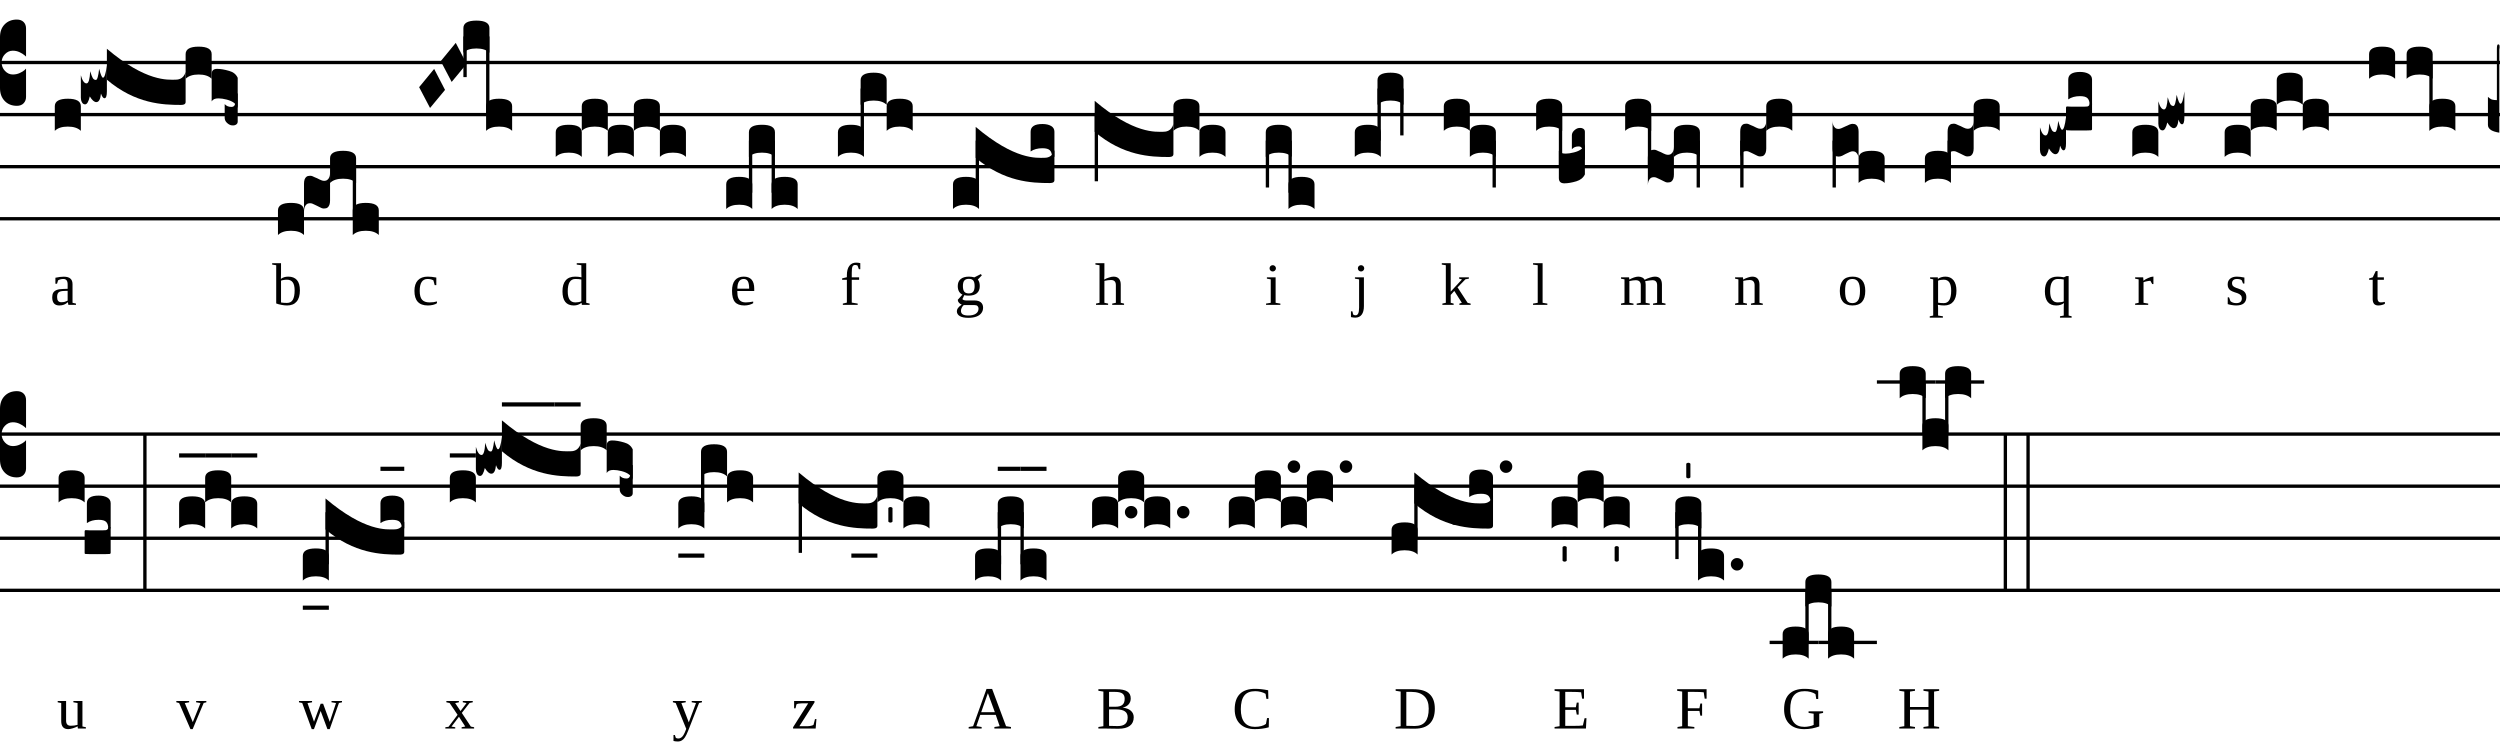
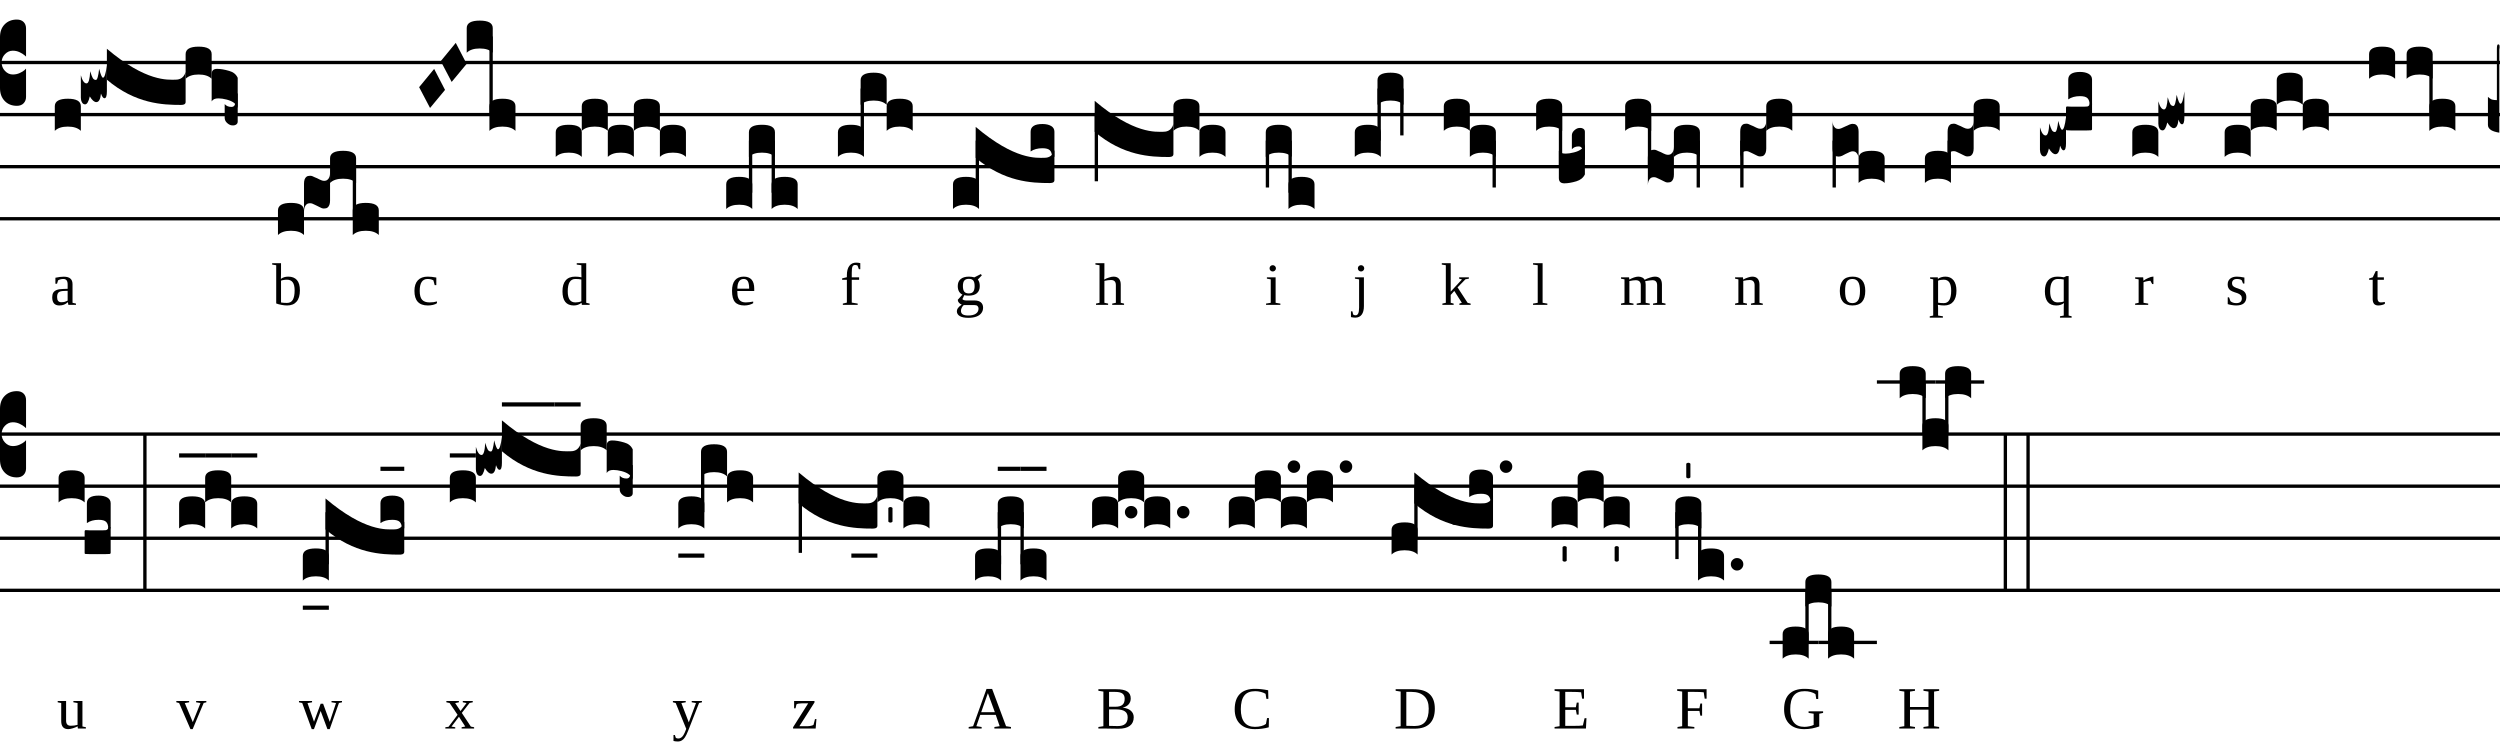
<svg xmlns="http://www.w3.org/2000/svg" xmlns:xlink="http://www.w3.org/1999/xlink" version="1.1" class="Exsurge ChantScore" width="600" height="180.178" viewBox="0 0 600 180.178">
  <g>
    <defs>
      <g id="VerticalEpisemaAbove" class="glyph" transform="scale(0.0625)">
        <path d="M-8-4c2 3 6 4 8 4s6-1 8-4v-52c-2-3-6-4-8-4s-6 1-8 4z">
</path>
      </g>
      <g id="Mora" class="glyph" transform="scale(0.0625)">
        <path d="M47.478-24c6.957 0 12.793 2.288 17.49 6.883C69.662-12.52 72-6.904 72-.267c0 6.64-2.337 12.352-7.033 17.118C60.27 21.618 54.435 24 47.477 24c-6.26 0-11.748-2.383-16.444-7.15C26.337 12.086 24 6.374 24-.265c0-6.638 2.337-12.255 7.033-16.85C35.73-21.713 41.217-24 47.478-24z">
</path>
      </g>
      <g id="PunctumQuadratum" class="glyph" transform="scale(0.0625)">
        <path d="M0-60.906c33.333 0 50 9.635 50 28.906v94.53C39.062 51.595 22.396 46.126 0 46.126s-39.063 5.47-50 16.406V-32c0-19.27 16.667-28.906 50-28.906z">
</path>
      </g>
      <g id="Quilisma" class="glyph" transform="scale(0.0625)">
        <path d="M-50 34.938V-51c5.73 20.833 13.02 31.25 21.875 31.25 7.813 0 12.5-15.625 14.063-46.875 3.645 12.5 6.9 21.224 9.765 26.172s6.9 7.422 12.11 7.422c5.208 0 9.374-14.324 12.5-42.97 5.73 22.917 10.677 34.375 14.843 34.375 5.73 0 10.677-15.885 14.844-47.656v100c0 17.707-3.125 26.56-9.375 26.56-4.688 0-9.115-5.988-13.28-17.968-2.085 21.875-8.074 32.813-17.97 32.813-7.813 0-16.146-7.292-25-21.875-4.688 20.312-10.677 30.47-17.97 30.47-5.207 0-9.244-2.605-12.108-7.814C-48.568 47.698-50 41.708-50 34.938z">
</path>
      </g>
      <g id="Porrectus1" class="glyph" transform="scale(0.0625)">
        <path d="M-50 -52.75C101.027 75.5 185.549 66 212.544 66C221.044 66 244.244 65.5 252.344 36.3L252.344 151.9C252.344 162.7 239.544 162.9 233.644 162.9C165.791 162.9 59.452 159.024 -50 66z">
</path>
      </g>
      <g id="None" class="glyph" transform="scale(0.0625)">
        <g>
</g>
      </g>
      <g id="BeginningDesLiquescent" class="glyph" transform="scale(0.0625)">
        <path d="M-50-56.03c0-13.022 7.03-19.532 21.094-19.532 13.02 0 28.385 2.604 46.093 7.812C32.813-63.583 43.75-54.73 50-41.187V76C45.833 59.854 31.77 48.656 7.812 42.406c-11.98-3.125-22.656-4.687-32.03-4.687-13.022 0-21.615 3.905-25.782 11.718v-105.47z">
</path>
      </g>
      <g id="TerminatingDesLiquescent" class="glyph" transform="scale(0.0625)">
        <path d="M-9.375-48.156V-80.97H0V26.845c0 5.73-2.604 9.896-7.813 12.5-3.125 1.562-6.51 2.343-10.156 2.343-2.603 0-5.207-.26-7.81-.78-5.73-1.563-11.2-4.95-16.407-10.157C-47.398 25.542-50 19.292-50 12v-52.344c6.25 7.292 14.844 10.938 25.78 10.938 9.897 0 14.845-6.25 14.845-18.75z">
</path>
      </g>
      <g id="OriscusAsc" class="glyph" transform="scale(0.0625)">
        <path d="M50 30.25c0 12.5-3.125 21.354-9.375 26.562-3.125 2.605-7.813 3.907-14.063 3.907-3.125 0-5.99-.522-8.593-1.564-2.605-1.04-5.6-2.474-8.986-4.297C5.6 53.035 2.734 51.603.39 50.56c-2.343-1.04-5.338-2.474-8.984-4.296-3.646-1.823-6.77-3.256-9.375-4.297-2.603-1.043-5.468-1.564-8.593-1.564-6.25 0-10.937 1.563-14.062 4.688C-46.875 50.824-50 59.677-50 71.656v-106.25c0-13.02 3.125-21.875 9.375-26.562 3.125-2.604 7.813-3.906 14.063-3.907 3.125 0 5.99.52 8.593 1.563 2.605 1.042 5.73 2.474 9.376 4.297 3.646 1.823 6.51 2.995 8.594 3.516l10.938 5.468c6.25 3.126 11.458 4.69 15.624 4.69 6.25 0 10.938-1.564 14.063-4.69C46.875-55.426 50-64.02 50-76V30.25z">
</path>
      </g>
      <g id="PunctumInclinatumAscendens" class="glyph" transform="scale(0.0625)">
        <path d="M7.921-75.365L49.726 5.226-7.84 74.589-49.726-5.226z">
</path>
      </g>
      <g id="PodatusUpperShort" class="glyph" transform="scale(0.0625)">
        <path d="M-46.094-63.78c13.542 0 24.61 2.473 33.203 7.42C-4.298-51.41 0-43.99 0-34.093V62h-9.375c0-10.938-2.604-19.14-7.812-24.61-5.21-5.468-14.844-8.203-28.907-8.202-18.23 0-33.333 4.166-45.312 12.5v-75.782c0-19.79 15.104-29.687 45.312-29.687z">
</path>
      </g>
      <g id="BeginningAscLiquescent" class="glyph" transform="scale(0.0625)">
        <path d="M-50 43.688V-61c4.167 7.292 12.76 10.938 25.78 10.938 9.376 0 20.053-1.563 32.032-4.688C31.773-60.48 45.833-71.677 50-88.344v117.97C43.75 42.645 32.812 51.5 17.187 56.186-.52 61.398-15.886 64-28.906 64-42.97 64-50 57.23-50 43.687z">
</path>
      </g>
      <g id="TerminatingAscLiquescent" class="glyph" transform="scale(0.0625)">
        <path d="M-9.375 40.22c0-11.98-4.948-17.97-14.844-17.97-10.936 0-19.53 3.646-25.78 10.938v-53.126c0-6.77 2.604-12.76 7.813-17.968 5.208-5.21 10.677-8.594 16.406-10.157 2.603-.52 5.207-.78 7.81-.78 3.647 0 7.032.78 10.157 2.343C-2.603-43.896 0-39.73 0-34V73.03h-9.375V40.22z">
</path>
      </g>
      <g id="OriscusDes" class="glyph" transform="scale(0.0625)">
        <path d="M-50 30.844v-106.25c0 11.458 3.125 20.052 9.375 25.78 3.125 3.126 7.813 4.69 14.063 4.688 4.687 0 13.41-3.255 26.17-9.765 12.762-6.51 21.746-9.766 26.954-9.766 6.25 0 10.938 1.303 14.063 3.907C46.875-55.874 50-47.02 50-34V72.25c0-11.98-3.125-20.833-9.375-26.563C37.5 42.563 32.812 41 26.562 41 21.875 41 13.023 44.385 0 51.156c-4.167 2.604-8.594 4.948-13.28 7.032-4.69 2.083-9.116 3.124-13.283 3.124-6.25 0-10.937-1.302-14.062-3.906C-46.875 52.198-50 43.344-50 30.844z">
</path>
      </g>
      <g id="PodatusLowerShort" class="glyph" transform="scale(0.0625)">
        <path d="M-4.688-30.28c22.396 0 34.636-.262 36.72-.782 5.728-1.563 8.593-5.21 8.593-10.938H50v97.656c0 2.604-1.302 4.167-3.906 4.688-5.21.52-21.355.78-48.438.78-23.958 0-38.54-.26-43.75-.78-2.604 0-3.906-1.302-3.906-3.906v-82.032c0-3.646 1.302-5.468 3.906-5.468h2.344c2.604.52 15.625.78 39.063.78z">
</path>
      </g>
      <g id="VerticalEpisemaBelow" class="glyph" transform="scale(0.0625)">
        <path d="M-8 56c2 3 6 4 8 4s6-1 8-4v-52c-2-3-6-4-8-4s-6 1-8 4z">
</path>
      </g>
      <g id="DoClef" class="glyph" transform="scale(0.0625)">
        <path d="M0 98.406V-97.688C0-118 5.99-134.275 17.97-146.516c11.978-12.24 27.603-18.36 46.874-18.36 10.937 0 19.53 3.126 25.78 9.376s9.376 14.583 9.376 25v107.813l-6.25-5.47c-4.167-3.645-10.287-7.42-18.36-11.327-8.072-3.907-16.796-5.86-26.17-5.86-11.46 0-21.486 4.427-30.08 13.282-8.593 8.854-12.89 19.53-12.89 32.03s4.297 23.308 12.89 32.423c8.594 9.115 18.62 13.672 30.08 13.672 9.374 0 18.098-1.822 26.17-5.468 8.073-3.646 14.193-7.292 18.36-10.938l6.25-6.25V132c0 9.896-3.125 18.1-9.375 24.61-6.25 6.51-14.844 9.765-25.78 9.765-19.272 0-34.897-6.25-46.876-18.75C5.99 135.125 0 118.72 0 98.405z">
</path>
      </g>
      <g id="CustosLong" class="glyph" transform="scale(0.0625)">
        <path d="M39.063-269.562c5.73-.52 7.29 6.25 4.687 20.312V69.5c-13.542-2.083-24.22-5.47-32.03-10.156C3.905 54.134 0 47.624 0 39.812V-68c5.73 5.208 10.677 8.594 14.844 10.156 5.73 1.563 12.24 2.344 19.53 2.344v-196.875c0-11.458 1.563-17.187 4.688-17.187z">
</path>
      </g>
      <style>svg.Exsurge .supertitle{fill:#000;font-family:Fake-{};font-size:18.667px;font-kerning:normal}svg.Exsurge .title{fill:#000;font-family:Fake-{};font-size:24px;font-kerning:normal}svg.Exsurge .subtitle{fill:#000;font-family:Fake-{};font-size:16px;font-kerning:normal}svg.Exsurge .textLeftRight{fill:#000;font-family:Fake-{};font-size:14.4px;font-kerning:normal}svg.Exsurge .annotation{fill:#000;font-family:Fake-{};font-size:10.667px;font-kerning:normal}svg.Exsurge .dropCap{fill:#000;font-family:Fake-{};font-size:64px;font-kerning:normal}svg.Exsurge .aboveLinesText{fill:#000;font-family:Fake-{};font-size:16px;font-kerning:normal}svg.Exsurge .choralSign{fill:#000;font-family:Fake-{};font-size:9.375px;font-kerning:normal}svg.Exsurge .lyric{fill:#000;font-family:Fake-{};font-size:14.4px;font-kerning:normal}svg.Exsurge .translation{fill:#000;font-family:Fake-{};font-size:12px;font-kerning:normal}</style>
    </defs>
    <g class="Titles">
</g>
    <g class="chantLine" transform="translate(0,58.75)" element-index="0">
      <g class="staffLines">
        <line x1="0" y1="-43.75" x2="600" y2="-43.75" stroke="#000" stroke-width="0.8" class="staffLine">
</line>
        <line x1="0" y1="-31.25" x2="600" y2="-31.25" stroke="#000" stroke-width="0.8" class="staffLine">
</line>
        <line x1="0" y1="-18.75" x2="600" y2="-18.75" stroke="#000" stroke-width="0.8" class="staffLine">
</line>
        <line x1="0" y1="-6.25" x2="600" y2="-6.25" stroke="#000" stroke-width="0.8" class="staffLine">
</line>
      </g>
      <g class="ChantNotationElement DoClef" transform="translate(0,0)">
        <use xlink:href="#DoClef" class="" source-index="1" element-index="-1" x="0" y="-43.75">
</use>
      </g>
      <g class="ChantNotationElement FusedNeume" transform="translate(13.15228,0)">
        <text source-index="5" x="-1.123" y="14.42" class="lyric" text-anchor="start" style="">
          <tspan source-index="0" style="">a</tspan>
        </text>
        <use xlink:href="#PunctumQuadratum" class=" note" source-index="7" element-index="0" id="note-1" x="3.125" y="-31.25">
</use>
        <use xlink:href="#Quilisma" class=" note" source-index="8" element-index="1" id="note-2" x="9.375" y="-37.5">
</use>
        <use xlink:href="#Porrectus1" class=" note porrectus porrectus-start" source-index="11" element-index="2" id="note-3" x="15.625" y="-43.75">
</use>
        <use xlink:href="#None" class=" note porrectus porrectus-end" source-index="13" element-index="3" id="note-4" x="31.396" y="-37.5">
</use>
        <use xlink:href="#PunctumQuadratum" class=" note" source-index="14" element-index="4" id="note-5" x="34.522" y="-43.75">
</use>
        <use xlink:href="#BeginningDesLiquescent" class=" note" source-index="16" element-index="5" id="note-6" x="40.772" y="-37.5">
</use>
        <use xlink:href="#TerminatingDesLiquescent" class=" note" source-index="18" element-index="6" id="note-7" x="43.897" y="-31.25">
</use>
      </g>
      <g class="ChantNotationElement FusedNeume" transform="translate(66.71198,0)">
        <text source-index="22" x="-1.389" y="14.42" class="lyric" text-anchor="start" style="">
          <tspan source-index="0" style="">b</tspan>
        </text>
        <use xlink:href="#PunctumQuadratum" class=" note" source-index="24" element-index="7" id="note-8" x="3.125" y="-6.25">
</use>
        <use xlink:href="#OriscusAsc" class=" note" source-index="25" element-index="8" id="note-9" x="9.375" y="-12.5">
</use>
        <use xlink:href="#PunctumQuadratum" class=" note" source-index="28" element-index="9" id="note-10" x="15.625" y="-18.75">
</use>
        <rect x="17.95" y="-18.75" width="0.8" height="12.5" fill="#000" class="neumeLine">
</rect>
        <use xlink:href="#PunctumQuadratum" class=" note" source-index="30" element-index="10" id="note-11" x="21.075" y="-6.25">
</use>
      </g>
      <g class="ChantNotationElement PunctaInclinata" transform="translate(100.5752,0)">
        <text source-index="33" x="-1.656" y="14.42" class="lyric" text-anchor="start" style="">
          <tspan source-index="0" style="">c</tspan>
        </text>
        <use xlink:href="#PunctumInclinatumAscendens" class=" note" source-index="35" element-index="11" id="note-12" x="3.125" y="-37.5">
</use>
        <use xlink:href="#PunctumInclinatumAscendens" class=" note" source-index="36" element-index="12" id="note-13" x="8.312" y="-43.75">
</use>
      </g>
-       <g class="ChantNotationElement Clivis" transform="translate(112.0122,0)">
-         <rect x="-0.8" y="-50" width="0.8" height="9.757" fill="#000" class="neumeLine">
- </rect>
-         <use xlink:href="#PunctumQuadratum" class=" note" source-index="37" element-index="13" id="note-14" x="2.325" y="-50">
- </use>
-         <rect x="4.65" y="-50" width="0.8" height="18.75" fill="#000" class="neumeLine">
- </rect>
-         <use xlink:href="#PunctumQuadratum" class=" note" source-index="39" element-index="14" id="note-15" x="7.775" y="-31.25">
+       <g class="ChantNotationElement FusedNeume" transform="translate(112.0122,0)">
+         <use xlink:href="#PunctumQuadratum" class=" note" source-index="37" element-index="13" id="note-14" x="3.125" y="-50">
+ </use>
+         <rect x="5.45" y="-50" width="0.8" height="18.75" fill="#000" class="neumeLine">
+ </rect>
+         <use xlink:href="#PunctumQuadratum" class=" note" source-index="39" element-index="14" id="note-15" x="8.575" y="-31.25">
</use>
      </g>
      <g class="ChantNotationElement FusedNeume" transform="translate(133.3754,0)">
        <text source-index="42" x="1.102" y="14.42" class="lyric" text-anchor="start" style="">
          <tspan source-index="0" style="">d</tspan>
        </text>
        <use xlink:href="#PunctumQuadratum" class=" note" source-index="44" element-index="15" id="note-16" x="3.125" y="-25">
</use>
        <use xlink:href="#PunctumQuadratum" class=" note" source-index="45" element-index="16" id="note-17" x="9.375" y="-31.25">
</use>
        <use xlink:href="#PunctumQuadratum" class=" note" source-index="47" element-index="17" id="note-18" x="15.625" y="-25">
</use>
        <use xlink:href="#PunctumQuadratum" class=" note" source-index="49" element-index="18" id="note-19" x="21.875" y="-31.25">
</use>
        <use xlink:href="#PunctumQuadratum" class=" note" source-index="51" element-index="19" id="note-20" x="28.125" y="-25">
</use>
      </g>
      <g class="ChantNotationElement FusedNeume" transform="translate(174.2886,0)">
        <text source-index="55" x="0.835" y="14.42" class="lyric" text-anchor="start" style="">
          <tspan source-index="0" style="">e</tspan>
        </text>
        <use xlink:href="#PunctumQuadratum" class=" note" source-index="57" element-index="20" id="note-21" x="3.125" y="-12.5">
</use>
        <rect x="5.45" y="-25" width="0.8" height="12.5" fill="#000" class="neumeLine">
</rect>
        <use xlink:href="#PunctumQuadratum" class=" note" source-index="58" element-index="21" id="note-22" x="8.575" y="-25">
</use>
        <rect x="10.9" y="-25" width="0.8" height="12.5" fill="#000" class="neumeLine">
</rect>
        <use xlink:href="#PunctumQuadratum" class=" note" source-index="60" element-index="22" id="note-23" x="14.025" y="-12.5">
</use>
      </g>
      <g class="ChantNotationElement FusedNeume" transform="translate(201.1018,0)">
        <text source-index="64" x="0.569" y="14.42" class="lyric" text-anchor="start" style="">
          <tspan source-index="0" style="">f</tspan>
        </text>
        <use xlink:href="#PunctumQuadratum" class=" note" source-index="66" element-index="23" id="note-24" x="3.125" y="-25">
</use>
        <rect x="5.45" y="-37.5" width="0.8" height="12.5" fill="#000" class="neumeLine">
</rect>
        <use xlink:href="#PunctumQuadratum" class=" note" source-index="67" element-index="24" id="note-25" x="8.575" y="-37.5">
</use>
        <use xlink:href="#PunctumQuadratum" class=" note" source-index="69" element-index="25" id="note-26" x="14.825" y="-31.25">
</use>
      </g>
      <g class="ChantNotationElement FusedNeume" transform="translate(228.715,0)">
        <text source-index="72" x="0.303" y="14.42" class="lyric" text-anchor="start" style="">
          <tspan source-index="0" style="">g</tspan>
        </text>
        <use xlink:href="#PunctumQuadratum" class=" note" source-index="74" element-index="26" id="note-27" x="3.125" y="-12.5">
</use>
        <rect x="5.45" y="-25" width="0.8" height="12.5" fill="#000" class="neumeLine">
</rect>
        <use xlink:href="#Porrectus1" class=" note porrectus porrectus-start" source-index="75" element-index="27" id="note-28" x="8.575" y="-25">
</use>
        <use xlink:href="#None" class=" note porrectus porrectus-end" source-index="77" element-index="28" id="note-29" x="24.346" y="-18.75">
</use>
        <use xlink:href="#PodatusUpperShort" class=" note" source-index="78" element-index="29" id="note-30" x="24.346" y="-25">
</use>
      </g>
      <g class="ChantNotationElement FusedNeume" transform="translate(262.7247,0)">
        <text source-index="81" x="0.036" y="14.42" class="lyric" text-anchor="start" style="">
          <tspan source-index="0" style="">h</tspan>
        </text>
        <rect x="0" y="-31.25" width="0.8" height="16.007" fill="#000" class="neumeLine">
</rect>
        <use xlink:href="#Porrectus1" class=" note porrectus porrectus-start" source-index="83" element-index="30" id="note-31" x="3.125" y="-31.25">
</use>
        <use xlink:href="#None" class=" note porrectus porrectus-end" source-index="84" element-index="31" id="note-32" x="18.896" y="-25">
</use>
        <use xlink:href="#PunctumQuadratum" class=" note" source-index="85" element-index="32" id="note-33" x="22.021" y="-31.25">
</use>
        <use xlink:href="#PunctumQuadratum" class=" note" source-index="87" element-index="33" id="note-34" x="28.271" y="-25">
</use>
      </g>
      <g class="ChantNotationElement FusedNeume" transform="translate(303.7844,0)">
        <text source-index="90" x="-0.23" y="14.42" class="lyric" text-anchor="start" style="">
          <tspan source-index="0" style="">i</tspan>
        </text>
        <use xlink:href="#PunctumQuadratum" class=" note" source-index="92" element-index="34" id="note-35" x="3.125" y="-25">
</use>
        <rect x="0" y="-25" width="0.8" height="11.25" fill="#000" class="neumeLine">
</rect>
        <rect x="5.45" y="-25" width="0.8" height="12.5" fill="#000" class="neumeLine">
</rect>
        <use xlink:href="#PunctumQuadratum" class=" note" source-index="94" element-index="35" id="note-36" x="8.575" y="-12.5">
</use>
      </g>
      <g class="ChantNotationElement FusedNeume" transform="translate(325.1476,0)">
        <text source-index="98" x="-0.497" y="14.42" class="lyric" text-anchor="start" style="">
          <tspan source-index="0" style="">j</tspan>
        </text>
        <use xlink:href="#PunctumQuadratum" class=" note" source-index="100" element-index="36" id="note-37" x="3.125" y="-25">
</use>
        <rect x="5.45" y="-37.5" width="0.8" height="12.5" fill="#000" class="neumeLine">
</rect>
        <use xlink:href="#PunctumQuadratum" class=" note" source-index="101" element-index="37" id="note-38" x="8.575" y="-37.5">
</use>
        <rect x="10.9" y="-37.5" width="0.8" height="11.25" fill="#000" class="neumeLine">
</rect>
      </g>
      <g class="ChantNotationElement FusedNeume" transform="translate(346.5108,0)">
        <text source-index="106" x="-0.763" y="14.42" class="lyric" text-anchor="start" style="">
          <tspan source-index="0" style="">k</tspan>
        </text>
        <use xlink:href="#PunctumQuadratum" class=" note" source-index="108" element-index="38" id="note-39" x="3.125" y="-31.25">
</use>
        <use xlink:href="#PunctumQuadratum" class=" note" source-index="109" element-index="39" id="note-40" x="9.375" y="-25">
</use>
        <rect x="11.7" y="-25" width="0.8" height="11.25" fill="#000" class="neumeLine">
</rect>
      </g>
      <g class="ChantNotationElement FusedNeume" transform="translate(368.674,0)">
        <text source-index="114" x="-1.029" y="14.42" class="lyric" text-anchor="start" style="">
          <tspan source-index="0" style="">l</tspan>
        </text>
        <use xlink:href="#PunctumQuadratum" class=" note" source-index="116" element-index="40" id="note-41" x="3.125" y="-31.25">
</use>
        <rect x="5.45" y="-31.25" width="0.8" height="12.5" fill="#000" class="neumeLine">
</rect>
        <use xlink:href="#BeginningAscLiquescent" class=" note" source-index="117" element-index="41" id="note-42" x="8.575" y="-18.75">
</use>
        <use xlink:href="#TerminatingAscLiquescent" class=" note" source-index="119" element-index="42" id="note-43" x="11.7" y="-25">
</use>
      </g>
      <g class="ChantNotationElement FusedNeume" transform="translate(390.0372,0)">
        <text source-index="123" x="-1.296" y="14.42" class="lyric" text-anchor="start" style="">
          <tspan source-index="0" style="">m</tspan>
        </text>
        <use xlink:href="#PunctumQuadratum" class=" note" source-index="125" element-index="43" id="note-44" x="3.125" y="-31.25">
</use>
        <rect x="5.45" y="-31.25" width="0.8" height="12.5" fill="#000" class="neumeLine">
</rect>
        <use xlink:href="#OriscusAsc" class=" note" source-index="126" element-index="44" id="note-45" x="8.575" y="-18.75">
</use>
        <use xlink:href="#PunctumQuadratum" class=" note" source-index="129" element-index="45" id="note-46" x="14.825" y="-25">
</use>
        <rect x="17.15" y="-25" width="0.8" height="11.25" fill="#000" class="neumeLine">
</rect>
      </g>
      <g class="ChantNotationElement FusedNeume" transform="translate(417.6503,0)">
        <text source-index="132" x="-1.562" y="14.42" class="lyric" text-anchor="start" style="">
          <tspan source-index="0" style="">n</tspan>
        </text>
        <use xlink:href="#OriscusAsc" class=" note" source-index="134" element-index="46" id="note-47" x="3.125" y="-25">
</use>
        <rect x="0" y="-25" width="0.8" height="11.25" fill="#000" class="neumeLine">
</rect>
        <use xlink:href="#PunctumQuadratum" class=" note" source-index="136" element-index="47" id="note-48" x="9.375" y="-31.25">
</use>
      </g>
      <g class="ChantNotationElement FusedNeume" transform="translate(439.8135,0)">
        <text source-index="140" x="1.195" y="14.42" class="lyric" text-anchor="start" style="">
          <tspan source-index="0" style="">o</tspan>
        </text>
        <use xlink:href="#OriscusDes" class=" note" source-index="142" element-index="48" id="note-49" x="3.125" y="-25">
</use>
        <rect x="0" y="-25" width="0.8" height="11.25" fill="#000" class="neumeLine">
</rect>
        <use xlink:href="#PunctumQuadratum" class=" note" source-index="144" element-index="49" id="note-50" x="9.375" y="-18.75">
</use>
      </g>
      <g class="ChantNotationElement FusedNeume" transform="translate(461.9767,0)">
        <text source-index="148" x="0.929" y="14.42" class="lyric" text-anchor="start" style="">
          <tspan source-index="0" style="">p</tspan>
        </text>
        <use xlink:href="#PunctumQuadratum" class=" note" source-index="150" element-index="50" id="note-51" x="3.125" y="-18.75">
</use>
        <rect x="5.45" y="-25" width="0.8" height="6.25" fill="#000" class="neumeLine">
</rect>
        <use xlink:href="#OriscusAsc" class=" note" source-index="151" element-index="51" id="note-52" x="8.575" y="-25">
</use>
        <use xlink:href="#PunctumQuadratum" class=" note" source-index="154" element-index="52" id="note-53" x="14.825" y="-31.25">
</use>
      </g>
      <g class="ChantNotationElement FusedNeume" transform="translate(489.5899,0)">
        <text source-index="158" x="0.663" y="14.42" class="lyric" text-anchor="start" style="">
          <tspan source-index="0" style="">q</tspan>
        </text>
        <use xlink:href="#Quilisma" class=" note" source-index="160" element-index="53" id="note-54" x="3.125" y="-25">
</use>
        <use xlink:href="#PodatusLowerShort" class=" note" source-index="162" element-index="54" id="note-55" x="9.375" y="-31.25">
</use>
        <use xlink:href="#PodatusUpperShort" class=" note" source-index="164" element-index="55" id="note-56" x="12.5" y="-37.5">
</use>
      </g>
      <g class="ChantNotationElement FusedNeume" transform="translate(511.7531,0)">
        <text source-index="167" x="0.396" y="14.42" class="lyric" text-anchor="start" style="">
          <tspan source-index="0" style="">r</tspan>
        </text>
        <use xlink:href="#PunctumQuadratum" class=" note" source-index="169" element-index="56" id="note-57" x="3.125" y="-25">
</use>
        <use xlink:href="#Quilisma" class=" note" source-index="170" element-index="57" id="note-58" x="9.375" y="-31.25">
</use>
      </g>
      <g class="ChantNotationElement Punctum" transform="translate(533.9163,0)">
        <text source-index="175" x="0.13" y="14.42" class="lyric" text-anchor="start" style="">
          <tspan source-index="0" style="">s</tspan>
        </text>
        <use xlink:href="#PunctumQuadratum" class=" note" source-index="177" element-index="58" id="note-59" x="3.125" y="-25">
</use>
      </g>
      <g class="ChantNotationElement Torculus" transform="translate(540.1663,0)">
        <use xlink:href="#PunctumQuadratum" class=" note" source-index="178" element-index="59" id="note-60" x="3.125" y="-31.25">
</use>
        <use xlink:href="#PunctumQuadratum" class=" note" source-index="180" element-index="60" id="note-61" x="9.375" y="-37.5">
</use>
        <use xlink:href="#PunctumQuadratum" class=" note" source-index="181" element-index="61" id="note-62" x="15.625" y="-31.25">
</use>
      </g>
      <g class="ChantNotationElement Punctum" transform="translate(568.5795,0)">
        <text source-index="184" x="-0.137" y="14.42" class="lyric" text-anchor="start" style="">
          <tspan source-index="0" style="">t</tspan>
        </text>
        <use xlink:href="#PunctumQuadratum" class=" note" source-index="186" element-index="62" id="note-63" x="3.125" y="-43.75">
</use>
      </g>
      <g class="ChantNotationElement FusedNeume" transform="translate(577.5904,0)">
        <use xlink:href="#PunctumQuadratum" class=" note" source-index="187" element-index="63" id="note-64" x="3.125" y="-43.75">
</use>
        <rect x="5.45" y="-43.75" width="0.8" height="12.5" fill="#000" class="neumeLine">
</rect>
        <use xlink:href="#PunctumQuadratum" class=" note" source-index="188" element-index="64" id="note-65" x="8.575" y="-31.25">
</use>
      </g>
      <g class="ChantNotationElement Custos" transform="translate(597.1029,0)">
        <use xlink:href="#CustosLong" class="" x="0" y="-31.25">
</use>
      </g>
    </g>
    <g class="chantLine" transform="translate(0,147.9299)" element-index="1">
      <g class="staffLines">
        <line x1="0" y1="-43.75" x2="600" y2="-43.75" stroke="#000" stroke-width="0.8" class="staffLine">
</line>
        <line x1="0" y1="-31.25" x2="600" y2="-31.25" stroke="#000" stroke-width="0.8" class="staffLine">
</line>
        <line x1="0" y1="-18.75" x2="600" y2="-18.75" stroke="#000" stroke-width="0.8" class="staffLine">
</line>
        <line x1="0" y1="-6.25" x2="600" y2="-6.25" stroke="#000" stroke-width="0.8" class="staffLine">
</line>
      </g>
      <line x1="424.711" y1="6.25" x2="436.411" y2="6.25" stroke="#000" stroke-width="0.8" class="ledgerLine">
</line>
      <line x1="436.411" y1="6.25" x2="450.455" y2="6.25" stroke="#000" stroke-width="0.8" class="ledgerLine">
</line>
      <line x1="450.455" y1="-56.25" x2="464.498" y2="-56.25" stroke="#000" stroke-width="0.8" class="ledgerLine">
</line>
      <line x1="464.498" y1="-56.25" x2="476.198" y2="-56.25" stroke="#000" stroke-width="0.8" class="ledgerLine">
</line>
      <g class="ChantNotationElement DoClef" transform="translate(0,0)">
        <use xlink:href="#DoClef" class="" source-index="1" element-index="-1" x="0" y="-43.75">
</use>
      </g>
      <g class="ChantNotationElement FusedNeume" transform="translate(14.0625,0)">
        <text source-index="192" x="-0.403" y="26.92" class="lyric" text-anchor="start" style="">
          <tspan source-index="0" style="">u</tspan>
        </text>
        <use xlink:href="#PunctumQuadratum" class=" note" source-index="194" element-index="65" id="note-66" x="3.125" y="-31.25">
</use>
        <use xlink:href="#PodatusLowerShort" class=" note" source-index="195" element-index="66" id="note-67" x="9.375" y="-18.75">
</use>
        <use xlink:href="#PodatusUpperShort" class=" note" source-index="197" element-index="67" id="note-68" x="12.5" y="-25">
</use>
      </g>
      <g class="ChantNotationElement FullBar" transform="translate(34.375,0)">
        <rect x="0" y="-43.75" width="0.8" height="37.5" fill="#000" class="dividerLine" source-index="201" element-index="68" source="[object Object]">
</rect>
      </g>
      <g class="ChantNotationElement FusedNeume" transform="translate(42.9875,0)">
        <text source-index="204" x="-0.669" y="26.92" class="lyric" text-anchor="start" style="">
          <tspan source-index="0" style="">v</tspan>
        </text>
        <use xlink:href="#PunctumQuadratum" class=" note" source-index="206" element-index="69" id="note-69" x="3.125" y="-25">
</use>
        <use xlink:href="#PunctumQuadratum" class=" note" source-index="208" element-index="70" id="note-70" x="9.375" y="-31.25">
</use>
        <use xlink:href="#PunctumQuadratum" class=" note" source-index="211" element-index="71" id="note-71" x="15.625" y="-25">
</use>
        <rect x="0" y="-39.122" width="6.25" height="1" fill="#000" class="horizontalEpisema">
</rect>
        <rect x="6.25" y="-39.122" width="6.25" height="1" fill="#000" class="horizontalEpisema">
</rect>
        <rect x="12.5" y="-39.122" width="6.25" height="1" fill="#000" class="horizontalEpisema">
</rect>
      </g>
      <g class="ChantNotationElement FusedNeume" transform="translate(72.675,0)">
        <text source-index="216" x="-0.936" y="26.92" class="lyric" text-anchor="start" style="">
          <tspan source-index="0" style="">w</tspan>
        </text>
        <use xlink:href="#PunctumQuadratum" class=" note" source-index="218" element-index="72" id="note-72" x="3.125" y="-12.5">
</use>
        <rect x="5.45" y="-25" width="0.8" height="12.5" fill="#000" class="neumeLine">
</rect>
        <use xlink:href="#Porrectus1" class=" note porrectus porrectus-start" source-index="220" element-index="73" id="note-73" x="8.575" y="-25">
</use>
        <use xlink:href="#None" class=" note porrectus porrectus-end" source-index="222" element-index="74" id="note-74" x="24.346" y="-18.75">
</use>
        <use xlink:href="#PodatusUpperShort" class=" note" source-index="223" element-index="75" id="note-75" x="24.346" y="-25">
</use>
        <rect x="0" y="-2.583" width="6.25" height="1" fill="#000" class="horizontalEpisema">
</rect>
        <rect x="18.634" y="-35.917" width="5.713" height="1" fill="#000" class="horizontalEpisema">
</rect>
      </g>
      <g class="ChantNotationElement FusedNeume" transform="translate(107.959,0)">
        <text source-index="227" x="-1.202" y="26.92" class="lyric" text-anchor="start" style="">
          <tspan source-index="0" style="">x</tspan>
        </text>
        <use xlink:href="#PunctumQuadratum" class=" note" source-index="229" element-index="76" id="note-76" x="3.125" y="-31.25">
</use>
        <use xlink:href="#Quilisma" class=" note" source-index="231" element-index="77" id="note-77" x="9.375" y="-37.5">
</use>
        <use xlink:href="#Porrectus1" class=" note porrectus porrectus-start" source-index="234" element-index="78" id="note-78" x="15.625" y="-43.75">
</use>
        <use xlink:href="#None" class=" note porrectus porrectus-end" source-index="237" element-index="79" id="note-79" x="31.396" y="-37.5">
</use>
        <use xlink:href="#PunctumQuadratum" class=" note" source-index="239" element-index="80" id="note-80" x="34.522" y="-43.75">
</use>
        <use xlink:href="#BeginningDesLiquescent" class=" note" source-index="241" element-index="81" id="note-81" x="40.772" y="-37.5">
</use>
        <use xlink:href="#TerminatingDesLiquescent" class=" note" source-index="243" element-index="82" id="note-82" x="43.897" y="-31.25">
</use>
        <rect x="0" y="-39.122" width="6.25" height="1" fill="#000" class="horizontalEpisema">
</rect>
        <rect x="12.5" y="-51.367" width="12.647" height="1" fill="#000" class="horizontalEpisema">
</rect>
        <rect x="25.146" y="-51.367" width="6.25" height="1" fill="#000" class="horizontalEpisema">
</rect>
      </g>
      <g class="ChantNotationElement FusedNeume" transform="translate(162.793,0)">
        <text source-index="247" x="-1.469" y="26.92" class="lyric" text-anchor="start" style="">
          <tspan source-index="0" style="">y</tspan>
        </text>
        <use xlink:href="#PunctumQuadratum" class=" note" source-index="249" element-index="83" id="note-83" x="3.125" y="-25">
</use>
        <rect x="5.45" y="-37.5" width="0.8" height="12.5" fill="#000" class="neumeLine">
</rect>
        <use xlink:href="#PunctumQuadratum" class=" note" source-index="251" element-index="84" id="note-84" x="8.575" y="-37.5">
</use>
        <use xlink:href="#PunctumQuadratum" class=" note" source-index="253" element-index="85" id="note-85" x="14.825" y="-31.25">
</use>
        <rect x="0" y="-15.083" width="6.25" height="1" fill="#000" class="horizontalEpisema">
</rect>
      </g>
      <g class="ChantNotationElement FusedNeume" transform="translate(191.6805,0)">
        <text source-index="256" x="-1.735" y="26.92" class="lyric" text-anchor="start" style="">
          <tspan source-index="0" style="">z</tspan>
        </text>
        <rect x="0" y="-31.25" width="0.8" height="16.007" fill="#000" class="neumeLine">
</rect>
        <use xlink:href="#Porrectus1" class=" note porrectus porrectus-start" source-index="258" element-index="86" id="note-86" x="3.125" y="-31.25">
</use>
        <use xlink:href="#None" class=" note porrectus porrectus-end" source-index="259" element-index="87" id="note-87" x="18.896" y="-25">
</use>
        <use xlink:href="#PunctumQuadratum" class=" note" source-index="261" element-index="88" id="note-88" x="22.021" y="-31.25">
</use>
        <use xlink:href="#PunctumQuadratum" class=" note" source-index="264" element-index="89" id="note-89" x="28.271" y="-25">
</use>
        <rect x="12.646" y="-15.083" width="6.25" height="1" fill="#000" class="horizontalEpisema">
</rect>
        <use xlink:href="#VerticalEpisemaBelow" class="" x="22.021" y="-26.25">
</use>
      </g>
      <g class="ChantNotationElement FusedNeume" transform="translate(234.0145,0)">
        <text source-index="267" x="-1.67" y="26.92" class="lyric" text-anchor="start" style="">
          <tspan source-index="0" style="">A</tspan>
        </text>
        <use xlink:href="#PunctumQuadratum" class=" note" source-index="269" element-index="90" id="note-90" x="3.125" y="-12.5">
</use>
        <rect x="5.45" y="-25" width="0.8" height="12.5" fill="#000" class="neumeLine">
</rect>
        <use xlink:href="#PunctumQuadratum" class=" note" source-index="270" element-index="91" id="note-91" x="8.575" y="-25">
</use>
        <rect x="10.9" y="-25" width="0.8" height="12.5" fill="#000" class="neumeLine">
</rect>
        <use xlink:href="#PunctumQuadratum" class=" note" source-index="272" element-index="92" id="note-92" x="14.025" y="-12.5">
</use>
        <rect x="5.45" y="-35.917" width="5.45" height="1" fill="#000" class="horizontalEpisema">
</rect>
        <rect x="10.9" y="-35.917" width="6.25" height="1" fill="#000" class="horizontalEpisema">
</rect>
      </g>
      <g class="ChantNotationElement FusedNeume" transform="translate(262.102,0)">
        <text source-index="278" x="1.087" y="26.92" class="lyric" text-anchor="start" style="">
          <tspan source-index="0" style="">B</tspan>
        </text>
        <use xlink:href="#PunctumQuadratum" class=" note" source-index="280" element-index="93" id="note-93" x="3.125" y="-25">
</use>
        <use xlink:href="#PunctumQuadratum" class=" note" source-index="282" element-index="94" id="note-94" x="9.375" y="-31.25">
</use>
        <use xlink:href="#PunctumQuadratum" class=" note" source-index="284" element-index="95" id="note-95" x="15.625" y="-25">
</use>
        <use xlink:href="#Mora" class="" x="6.375" y="-25">
</use>
        <use xlink:href="#Mora" class="" x="18.875" y="-25">
</use>
      </g>
      <g class="ChantNotationElement FusedNeume" transform="translate(294.9145,0)">
        <text source-index="289" x="0.821" y="26.92" class="lyric" text-anchor="start" style="">
          <tspan source-index="0" style="">C</tspan>
        </text>
        <use xlink:href="#PunctumQuadratum" class=" note" source-index="291" element-index="96" id="note-96" x="3.125" y="-25">
</use>
        <use xlink:href="#PunctumQuadratum" class=" note" source-index="292" element-index="97" id="note-97" x="9.375" y="-31.25">
</use>
        <use xlink:href="#PunctumQuadratum" class=" note" source-index="295" element-index="98" id="note-98" x="15.625" y="-25">
</use>
        <use xlink:href="#PunctumQuadratum" class=" note" source-index="297" element-index="99" id="note-99" x="21.875" y="-31.25">
</use>
        <use xlink:href="#Mora" class="" x="12.625" y="-35.938">
</use>
        <use xlink:href="#Mora" class="" x="25.125" y="-35.938">
</use>
      </g>
      <g class="ChantNotationElement FusedNeume" transform="translate(333.977,0)">
        <text source-index="302" x="0.555" y="26.92" class="lyric" text-anchor="start" style="">
          <tspan source-index="0" style="">D</tspan>
        </text>
        <use xlink:href="#PunctumQuadratum" class=" note" source-index="304" element-index="100" id="note-100" x="3.125" y="-18.75">
</use>
        <rect x="5.45" y="-31.25" width="0.8" height="12.5" fill="#000" class="neumeLine">
</rect>
        <use xlink:href="#Porrectus1" class=" note porrectus porrectus-start" source-index="306" element-index="101" id="note-101" x="8.575" y="-31.25">
</use>
        <use xlink:href="#None" class=" note porrectus porrectus-end" source-index="308" element-index="102" id="note-102" x="24.346" y="-25">
</use>
        <use xlink:href="#PodatusUpperShort" class=" note" source-index="309" element-index="103" id="note-103" x="24.346" y="-31.25">
</use>
        <use xlink:href="#Mora" class="" x="12.298" y="-23.438">
</use>
        <use xlink:href="#Mora" class="" x="24.471" y="-35.938">
</use>
      </g>
      <g class="ChantNotationElement FusedNeume" transform="translate(372.386,0)">
        <text source-index="313" x="0.288" y="26.92" class="lyric" text-anchor="start" style="">
          <tspan source-index="0" style="">E</tspan>
        </text>
        <use xlink:href="#PunctumQuadratum" class=" note" source-index="315" element-index="104" id="note-104" x="3.125" y="-25">
</use>
        <use xlink:href="#PunctumQuadratum" class=" note" source-index="317" element-index="105" id="note-105" x="9.375" y="-31.25">
</use>
        <use xlink:href="#PunctumQuadratum" class=" note" source-index="319" element-index="106" id="note-106" x="15.625" y="-25">
</use>
        <use xlink:href="#VerticalEpisemaBelow" class="" x="3.125" y="-16.875">
</use>
        <use xlink:href="#VerticalEpisemaBelow" class="" x="15.625" y="-16.875">
</use>
      </g>
      <g class="ChantNotationElement FusedNeume" transform="translate(402.0735,0)">
        <text source-index="324" x="0.022" y="26.92" class="lyric" text-anchor="start" style="">
          <tspan source-index="0" style="">F</tspan>
        </text>
        <use xlink:href="#PunctumQuadratum" class=" note" source-index="326" element-index="107" id="note-107" x="3.125" y="-25">
</use>
        <rect x="0" y="-25" width="0.8" height="11.25" fill="#000" class="neumeLine">
</rect>
        <rect x="5.45" y="-25" width="0.8" height="12.5" fill="#000" class="neumeLine">
</rect>
        <use xlink:href="#PunctumQuadratum" class=" note" source-index="329" element-index="108" id="note-108" x="8.575" y="-12.5">
</use>
        <use xlink:href="#VerticalEpisemaAbove" class="" x="3.125" y="-33.125">
</use>
        <use xlink:href="#Mora" class="" x="11.825" y="-12.5">
</use>
      </g>
      <g class="ChantNotationElement FusedNeume" transform="translate(427.836,0)">
        <text source-index="334" x="-0.245" y="26.92" class="lyric" text-anchor="start" style="">
          <tspan source-index="0" style="">G</tspan>
        </text>
        <use xlink:href="#PunctumQuadratum" class=" note" source-index="336" element-index="109" id="note-109" x="3.125" y="6.25">
</use>
        <rect x="5.45" y="-6.25" width="0.8" height="12.5" fill="#000" class="neumeLine">
</rect>
        <use xlink:href="#PunctumQuadratum" class=" note" source-index="337" element-index="110" id="note-110" x="8.575" y="-6.25">
</use>
        <rect x="10.9" y="-6.25" width="0.8" height="12.5" fill="#000" class="neumeLine">
</rect>
        <use xlink:href="#PunctumQuadratum" class=" note" source-index="339" element-index="111" id="note-111" x="14.025" y="6.25">
</use>
      </g>
      <g class="ChantNotationElement FusedNeume" transform="translate(455.9235,0)">
        <text source-index="343" x="-0.511" y="26.92" class="lyric" text-anchor="start" style="">
          <tspan source-index="0" style="">H</tspan>
        </text>
        <use xlink:href="#PunctumQuadratum" class=" note" source-index="345" element-index="112" id="note-112" x="3.125" y="-56.25">
</use>
        <rect x="5.45" y="-56.25" width="0.8" height="12.5" fill="#000" class="neumeLine">
</rect>
        <use xlink:href="#PunctumQuadratum" class=" note" source-index="346" element-index="113" id="note-113" x="8.575" y="-43.75">
</use>
        <rect x="10.9" y="-56.25" width="0.8" height="12.5" fill="#000" class="neumeLine">
</rect>
        <use xlink:href="#PunctumQuadratum" class=" note" source-index="348" element-index="114" id="note-114" x="14.025" y="-56.25">
</use>
      </g>
      <g class="ChantNotationElement DoubleBar" transform="translate(480.886,0)">
        <rect x="0" y="-43.75" width="0.8" height="37.5" fill="#000" class="dividerLine" source-index="353" element-index="115" source="[object Object]">
</rect>
        <rect x="5.45" y="-43.75" width="0.8" height="37.5" fill="#000" class="dividerLine" source-index="353" element-index="115" source="[object Object]">
</rect>
      </g>
    </g>
  </g>
</svg>
